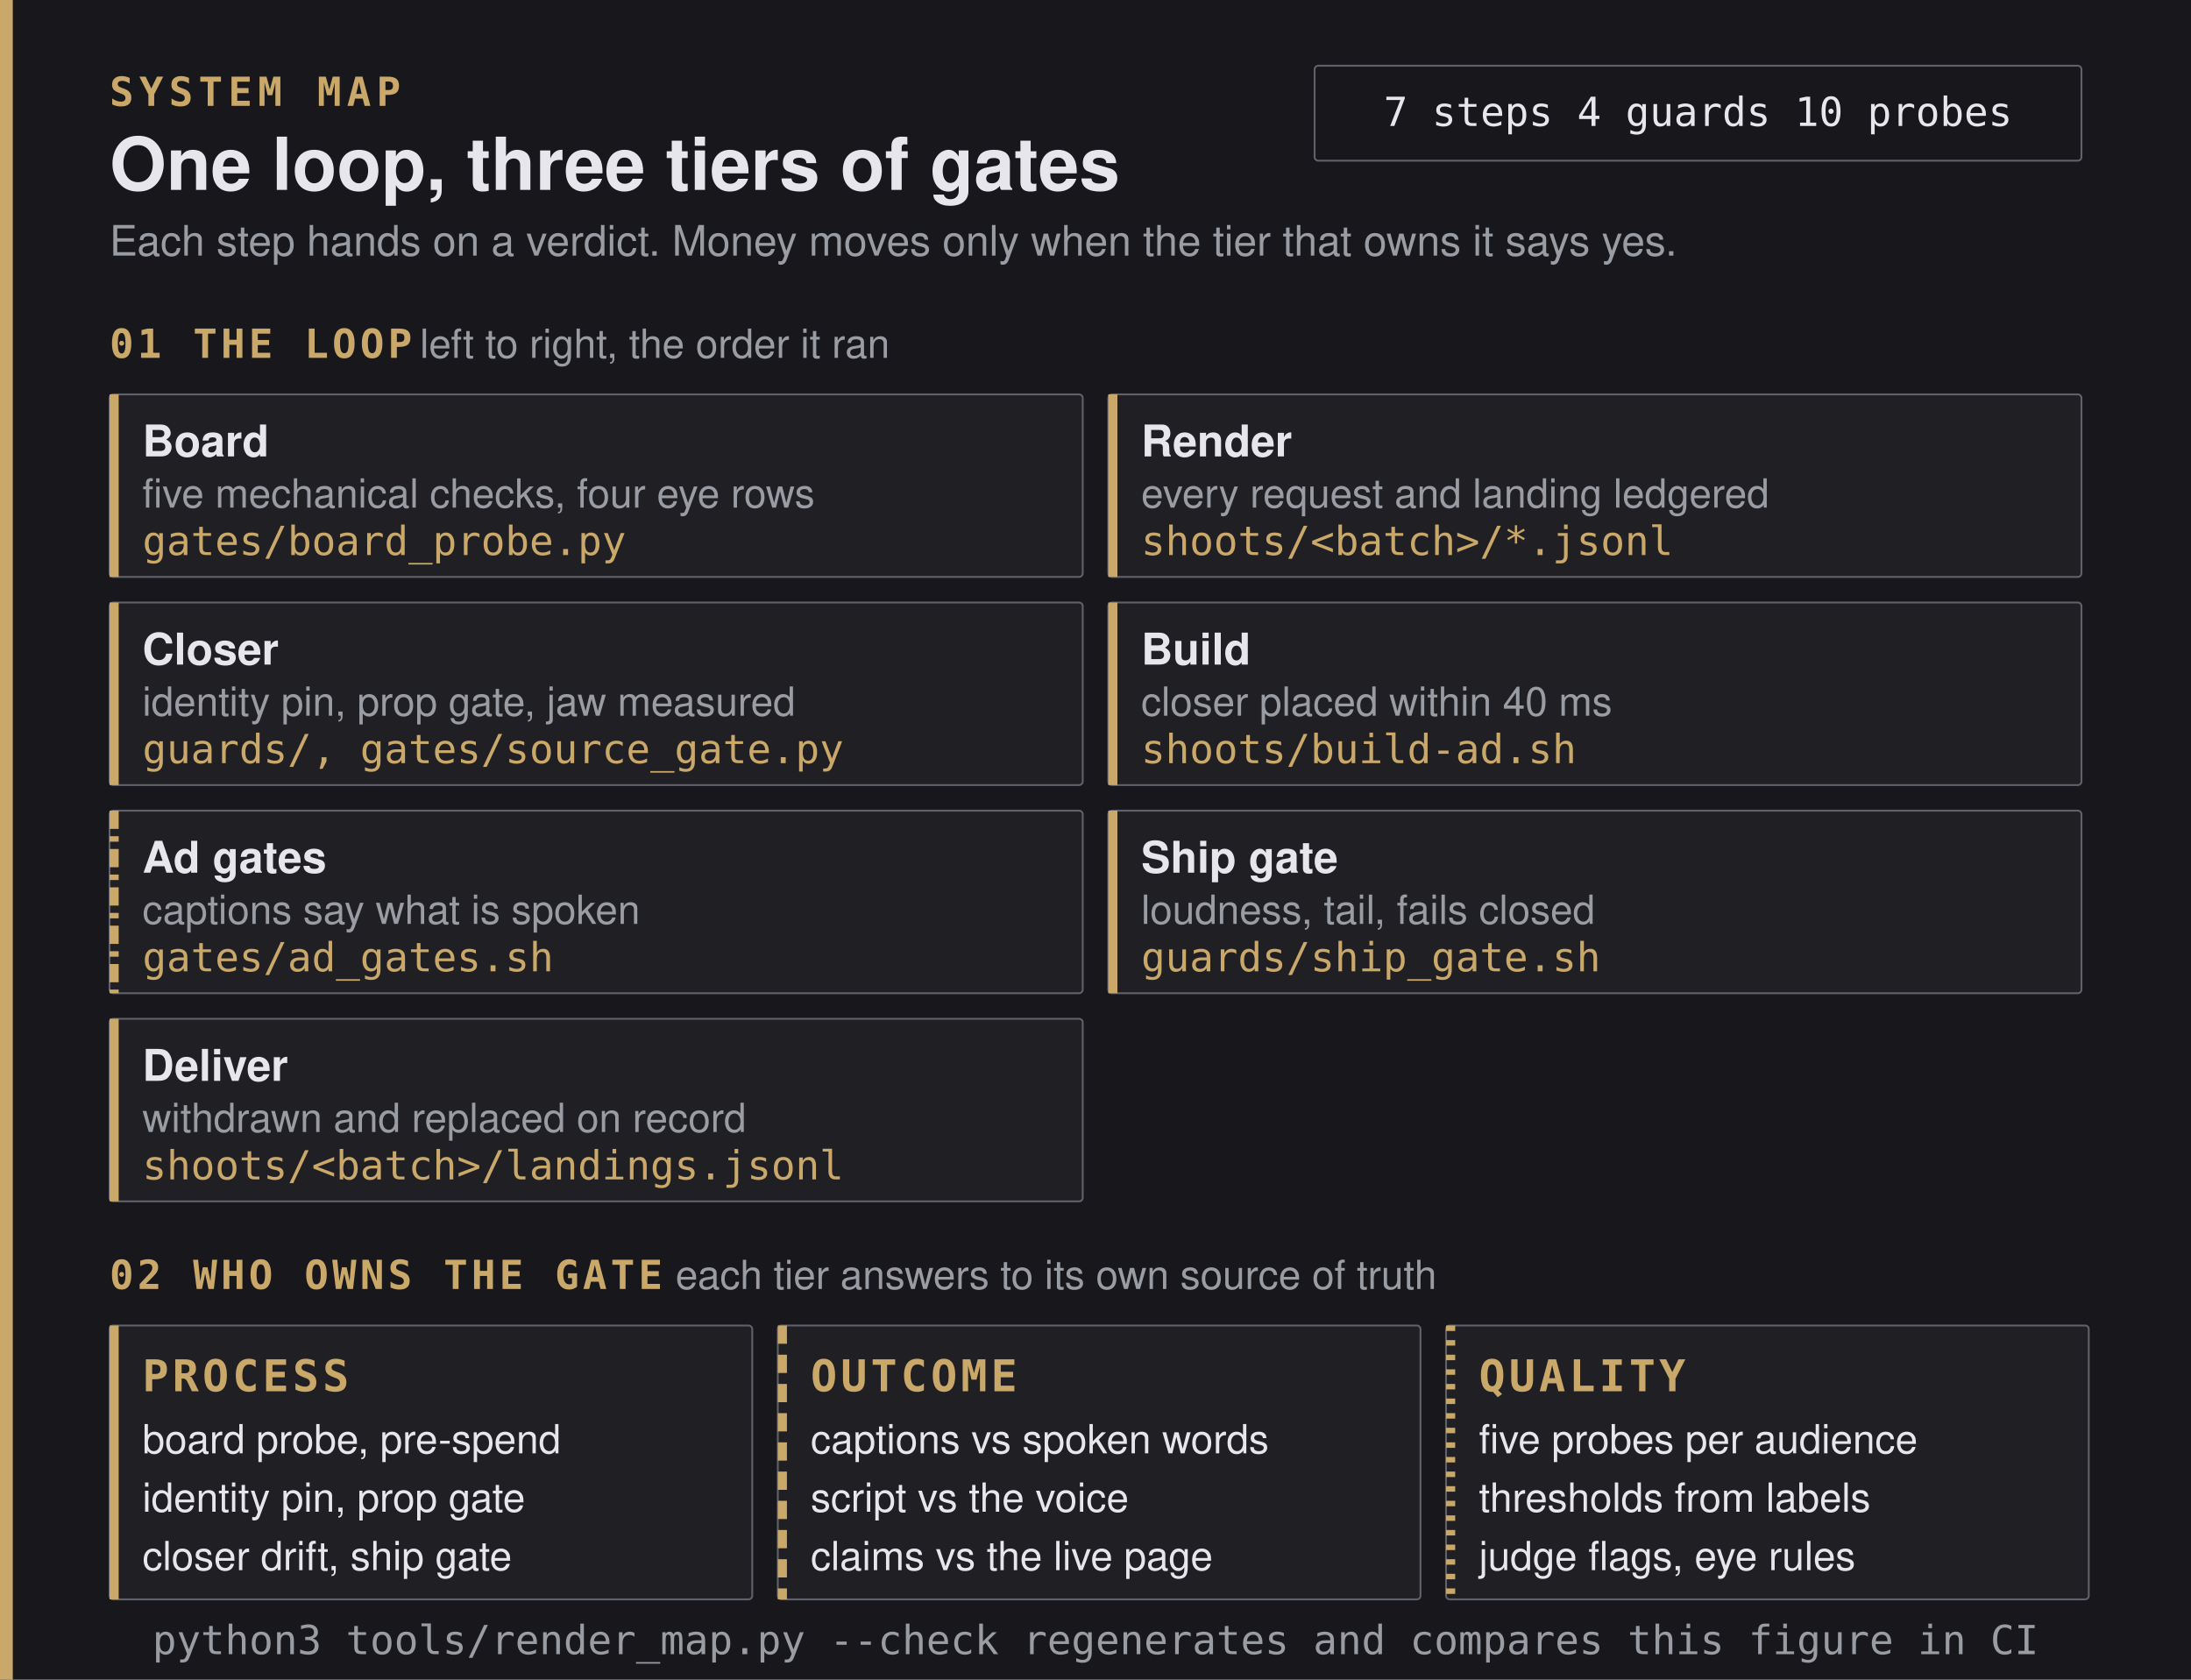
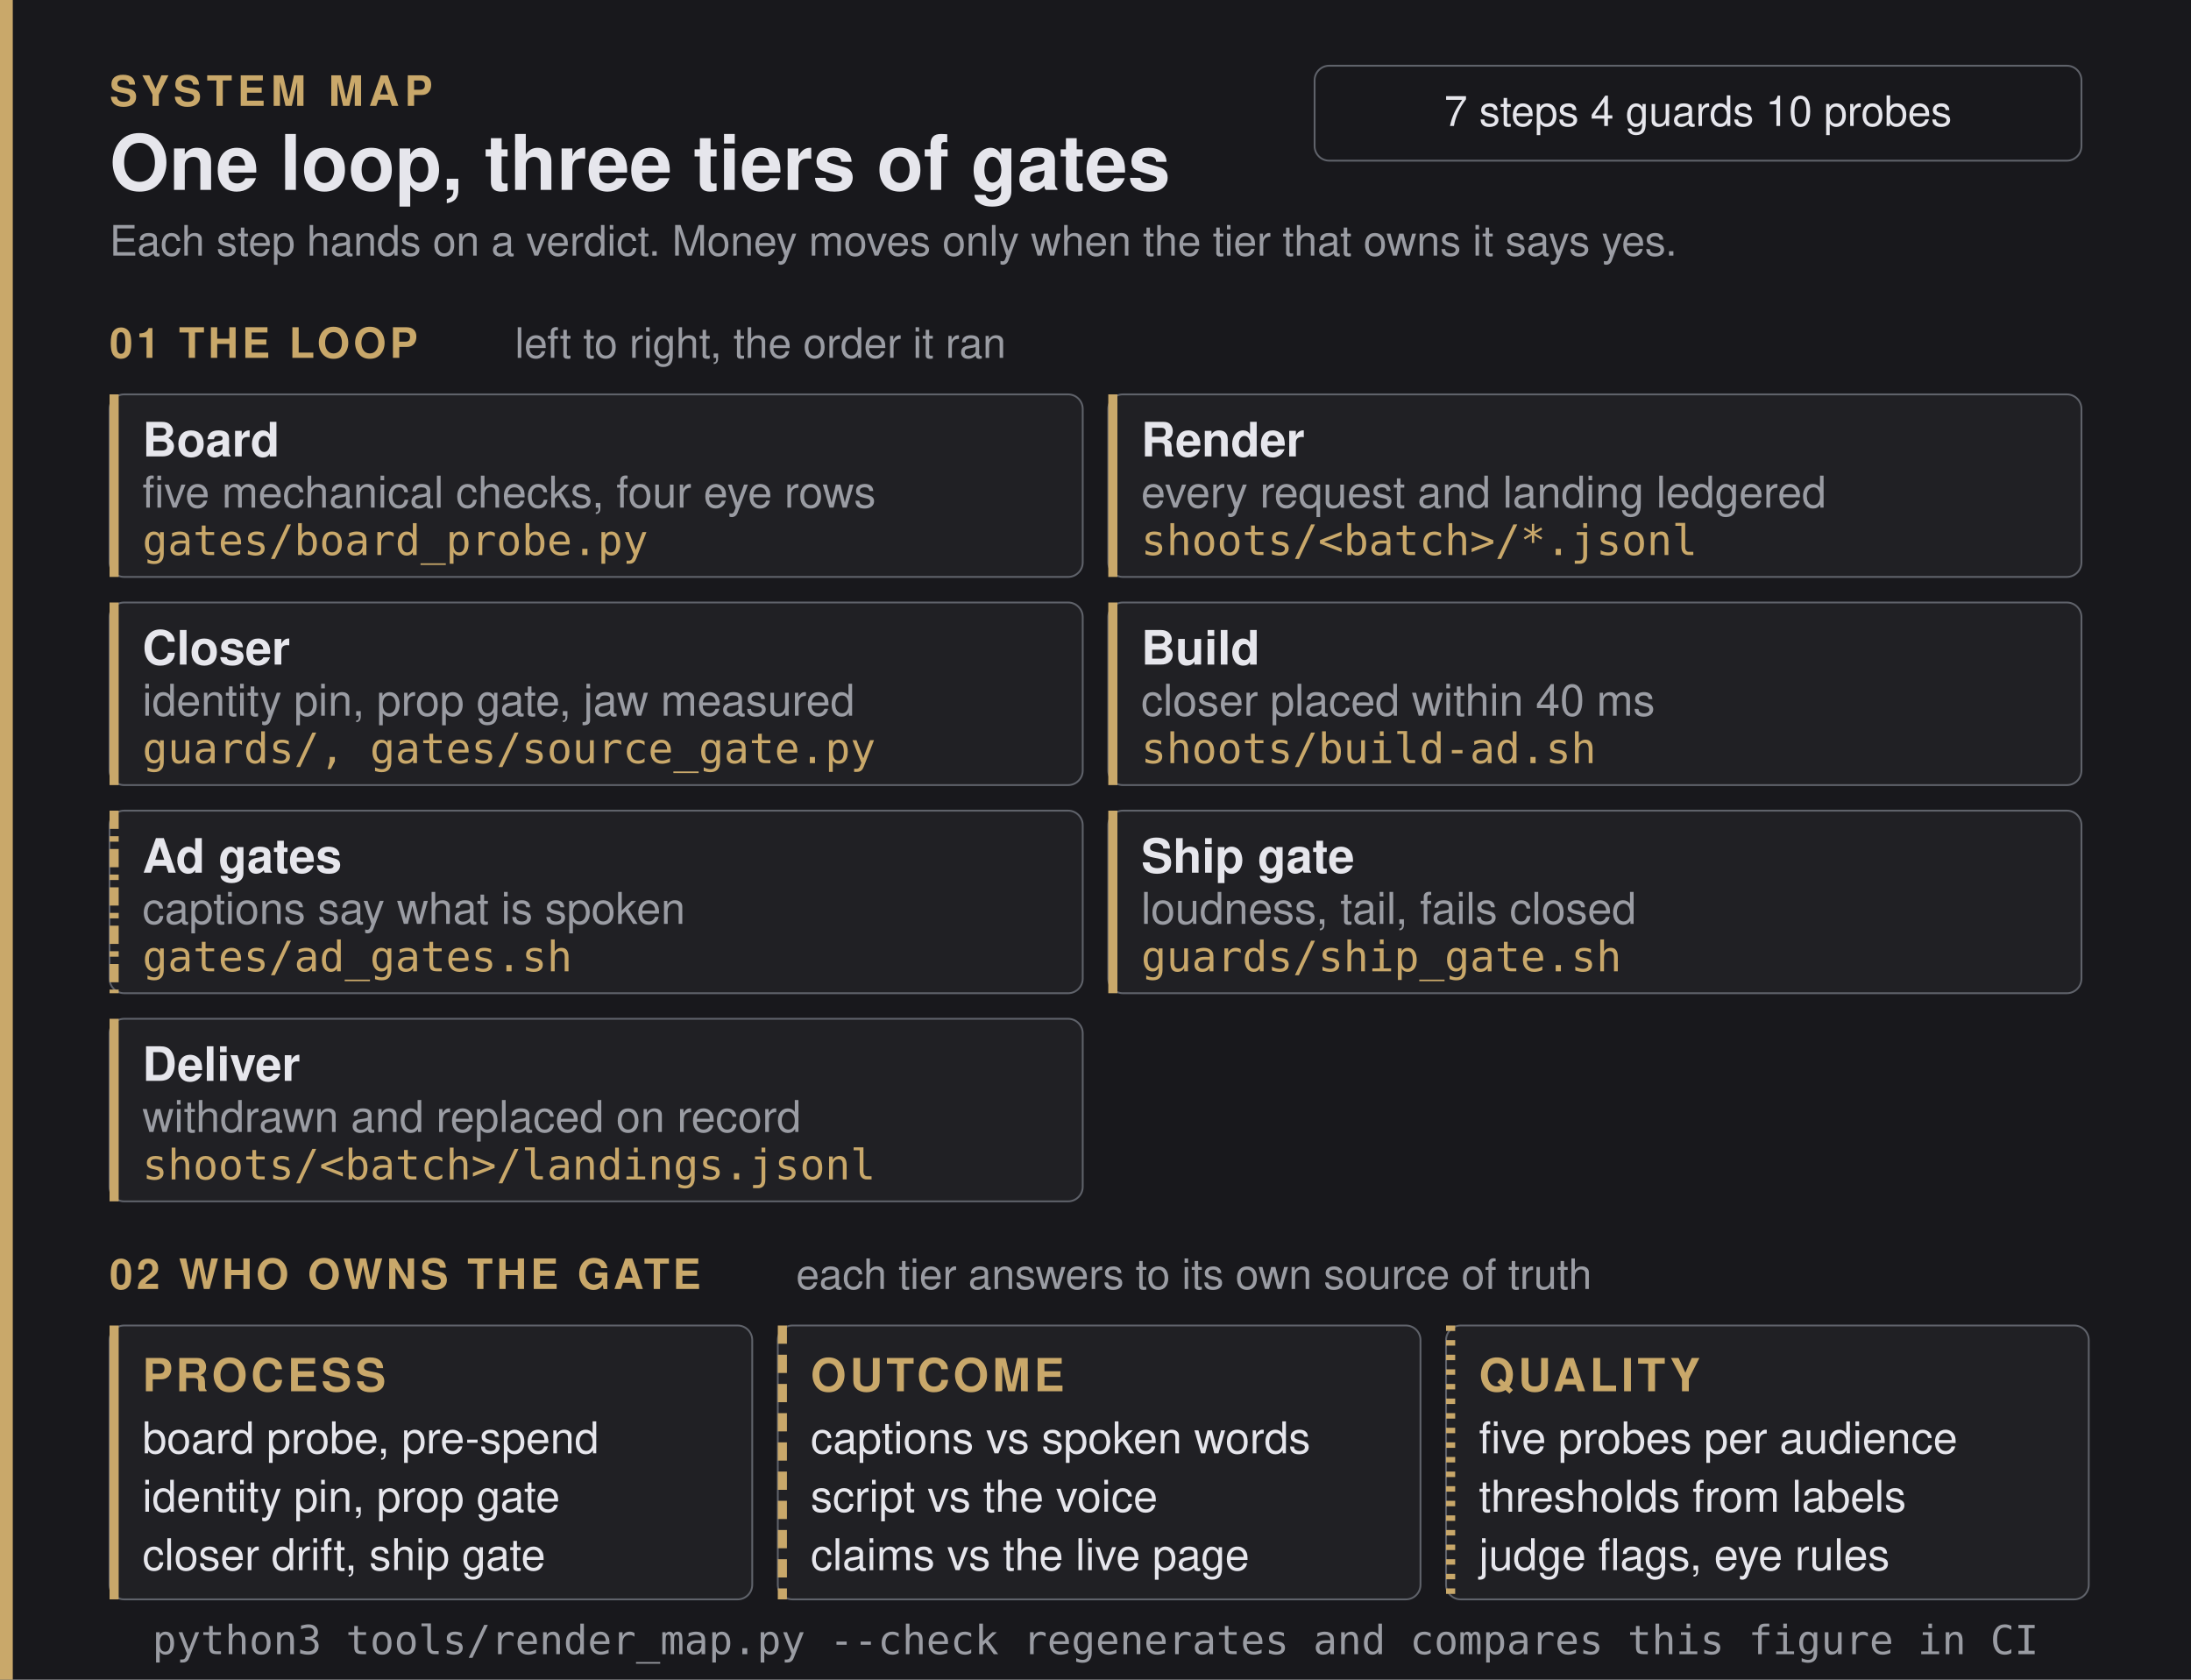
<svg xmlns="http://www.w3.org/2000/svg" width="1200" height="920" viewBox="0 0 1200 920" role="img" aria-label="System map: one loop of seven steps, board, render, closer, build, ad gates, ship gate, deliver, and the three tiers of evals that own the gates at each step.">
  <defs>
    <linearGradient id="bg" x1="0" y1="0" x2="1" y2="1">
      <stop offset="0%" stop-color="#18181c" />
      <stop offset="100%" stop-color="#18181c" />
    </linearGradient>
  </defs>
  <rect width="1200" height="920" fill="url(#bg)" />
  <rect x="0" y="0" width="7" height="920" fill="#c9a86a" />
-   <text x="60" y="58" text-anchor="start" font-family="ui-monospace,SFMono-Regular,Menlo,monospace" font-size="22" font-weight="700" letter-spacing="3" fill="#c9a86a">SYSTEM MAP</text>
-   <text x="60" y="104" text-anchor="start" font-family="-apple-system,BlinkMacSystemFont,'Segoe UI',Helvetica,Arial,sans-serif" font-size="40" font-weight="700" fill="#e6e6ec">One loop, three tiers of gates</text>
+   <text x="60" y="58" text-anchor="start" font-family="-apple-system,BlinkMacSystemFont,'Segoe UI',Helvetica,Arial,sans-serif" font-size="23" font-weight="700" letter-spacing="3" fill="#c9a86a">SYSTEM MAP</text>
+   <text x="60" y="104" text-anchor="start" font-family="-apple-system,BlinkMacSystemFont,'Segoe UI',Helvetica,Arial,sans-serif" font-size="42" font-weight="700" fill="#e6e6ec">One loop, three tiers of gates</text>
  <text x="60" y="140" text-anchor="start" font-family="-apple-system,BlinkMacSystemFont,'Segoe UI',Helvetica,Arial,sans-serif" font-size="23" fill="#9a9ca3">Each step hands on a verdict. Money moves only when the tier that owns it says yes.</text>
-   <rect x="720" y="36" width="420" height="52" rx="2" fill="none" stroke="#5f626a" />
-   <text x="930" y="69" text-anchor="middle" font-family="ui-monospace,SFMono-Regular,Menlo,monospace" font-size="22" fill="#e6e6ec">7 steps  4 guards  10 probes</text>
-   <text x="60" y="196" text-anchor="start" font-family="ui-monospace,SFMono-Regular,Menlo,monospace" font-size="22" font-weight="700" letter-spacing="2" fill="#c9a86a">01  THE LOOP</text>
-   <text x="230" y="196" text-anchor="start" font-family="-apple-system,BlinkMacSystemFont,'Segoe UI',Helvetica,Arial,sans-serif" font-size="22" fill="#9a9ca3">left to right, the order it ran</text>
-   <rect x="60" y="216" width="533" height="100" rx="2" fill="#202024" fill-opacity="1" stroke="#5f626a" />
+   <rect x="720" y="36" width="420" height="52" rx="8" fill="none" stroke="#5f626a" />
+   <text x="930" y="69" text-anchor="middle" font-family="-apple-system,BlinkMacSystemFont,'Segoe UI',Helvetica,Arial,sans-serif" font-size="23" fill="#e6e6ec">7 steps  4 guards  10 probes</text>
+   <text x="60" y="196" text-anchor="start" font-family="-apple-system,BlinkMacSystemFont,'Segoe UI',Helvetica,Arial,sans-serif" font-size="23" font-weight="700" letter-spacing="2" fill="#c9a86a">01  THE LOOP</text>
+   <text x="282" y="196" text-anchor="start" font-family="-apple-system,BlinkMacSystemFont,'Segoe UI',Helvetica,Arial,sans-serif" font-size="23" fill="#9a9ca3">left to right, the order it ran</text>
+   <rect x="60" y="216" width="533" height="100" rx="8" fill="#202024" fill-opacity="1" stroke="#5f626a" />
  <line x1="62.5" y1="216" x2="62.5" y2="316" stroke="#c9a86a" stroke-width="5" />
-   <text x="78" y="250" text-anchor="start" font-family="-apple-system,BlinkMacSystemFont,'Segoe UI',Helvetica,Arial,sans-serif" font-size="24" font-weight="700" fill="#e6e6ec">Board</text>
-   <text x="78" y="278" text-anchor="start" font-family="-apple-system,BlinkMacSystemFont,'Segoe UI',Helvetica,Arial,sans-serif" font-size="22" fill="#9a9ca3">five mechanical checks, four eye rows</text>
-   <text x="78" y="304" text-anchor="start" font-family="ui-monospace,SFMono-Regular,Menlo,monospace" font-size="22" fill="#c9a86a">gates/board_probe.py</text>
-   <rect x="607" y="216" width="533" height="100" rx="2" fill="#202024" fill-opacity="1" stroke="#5f626a" />
+   <text x="78" y="250" text-anchor="start" font-family="-apple-system,BlinkMacSystemFont,'Segoe UI',Helvetica,Arial,sans-serif" font-size="26" font-weight="700" fill="#e6e6ec">Board</text>
+   <text x="78" y="278" text-anchor="start" font-family="-apple-system,BlinkMacSystemFont,'Segoe UI',Helvetica,Arial,sans-serif" font-size="24" fill="#9a9ca3">five mechanical checks, four eye rows</text>
+   <text x="78" y="304" text-anchor="start" font-family="ui-monospace,SFMono-Regular,Menlo,monospace" font-size="23" fill="#c9a86a">gates/board_probe.py</text>
+   <rect x="607" y="216" width="533" height="100" rx="8" fill="#202024" fill-opacity="1" stroke="#5f626a" />
  <line x1="609.5" y1="216" x2="609.5" y2="316" stroke="#c9a86a" stroke-width="5" />
-   <text x="625" y="250" text-anchor="start" font-family="-apple-system,BlinkMacSystemFont,'Segoe UI',Helvetica,Arial,sans-serif" font-size="24" font-weight="700" fill="#e6e6ec">Render</text>
-   <text x="625" y="278" text-anchor="start" font-family="-apple-system,BlinkMacSystemFont,'Segoe UI',Helvetica,Arial,sans-serif" font-size="22" fill="#9a9ca3">every request and landing ledgered</text>
-   <text x="625" y="304" text-anchor="start" font-family="ui-monospace,SFMono-Regular,Menlo,monospace" font-size="22" fill="#c9a86a">shoots/&lt;batch&gt;/*.jsonl</text>
-   <rect x="60" y="330" width="533" height="100" rx="2" fill="#202024" fill-opacity="1" stroke="#5f626a" />
+   <text x="625" y="250" text-anchor="start" font-family="-apple-system,BlinkMacSystemFont,'Segoe UI',Helvetica,Arial,sans-serif" font-size="26" font-weight="700" fill="#e6e6ec">Render</text>
+   <text x="625" y="278" text-anchor="start" font-family="-apple-system,BlinkMacSystemFont,'Segoe UI',Helvetica,Arial,sans-serif" font-size="24" fill="#9a9ca3">every request and landing ledgered</text>
+   <text x="625" y="304" text-anchor="start" font-family="ui-monospace,SFMono-Regular,Menlo,monospace" font-size="23" fill="#c9a86a">shoots/&lt;batch&gt;/*.jsonl</text>
+   <rect x="60" y="330" width="533" height="100" rx="8" fill="#202024" fill-opacity="1" stroke="#5f626a" />
  <line x1="62.5" y1="330" x2="62.5" y2="430" stroke="#c9a86a" stroke-width="5" />
-   <text x="78" y="364" text-anchor="start" font-family="-apple-system,BlinkMacSystemFont,'Segoe UI',Helvetica,Arial,sans-serif" font-size="24" font-weight="700" fill="#e6e6ec">Closer</text>
-   <text x="78" y="392" text-anchor="start" font-family="-apple-system,BlinkMacSystemFont,'Segoe UI',Helvetica,Arial,sans-serif" font-size="22" fill="#9a9ca3">identity pin, prop gate, jaw measured</text>
-   <text x="78" y="418" text-anchor="start" font-family="ui-monospace,SFMono-Regular,Menlo,monospace" font-size="22" fill="#c9a86a">guards/, gates/source_gate.py</text>
-   <rect x="607" y="330" width="533" height="100" rx="2" fill="#202024" fill-opacity="1" stroke="#5f626a" />
+   <text x="78" y="364" text-anchor="start" font-family="-apple-system,BlinkMacSystemFont,'Segoe UI',Helvetica,Arial,sans-serif" font-size="26" font-weight="700" fill="#e6e6ec">Closer</text>
+   <text x="78" y="392" text-anchor="start" font-family="-apple-system,BlinkMacSystemFont,'Segoe UI',Helvetica,Arial,sans-serif" font-size="24" fill="#9a9ca3">identity pin, prop gate, jaw measured</text>
+   <text x="78" y="418" text-anchor="start" font-family="ui-monospace,SFMono-Regular,Menlo,monospace" font-size="23" fill="#c9a86a">guards/, gates/source_gate.py</text>
+   <rect x="607" y="330" width="533" height="100" rx="8" fill="#202024" fill-opacity="1" stroke="#5f626a" />
  <line x1="609.5" y1="330" x2="609.5" y2="430" stroke="#c9a86a" stroke-width="5" />
-   <text x="625" y="364" text-anchor="start" font-family="-apple-system,BlinkMacSystemFont,'Segoe UI',Helvetica,Arial,sans-serif" font-size="24" font-weight="700" fill="#e6e6ec">Build</text>
-   <text x="625" y="392" text-anchor="start" font-family="-apple-system,BlinkMacSystemFont,'Segoe UI',Helvetica,Arial,sans-serif" font-size="22" fill="#9a9ca3">closer placed within 40 ms</text>
-   <text x="625" y="418" text-anchor="start" font-family="ui-monospace,SFMono-Regular,Menlo,monospace" font-size="22" fill="#c9a86a">shoots/build-ad.sh</text>
-   <rect x="60" y="444" width="533" height="100" rx="2" fill="#202024" fill-opacity="1" stroke="#5f626a" />
+   <text x="625" y="364" text-anchor="start" font-family="-apple-system,BlinkMacSystemFont,'Segoe UI',Helvetica,Arial,sans-serif" font-size="26" font-weight="700" fill="#e6e6ec">Build</text>
+   <text x="625" y="392" text-anchor="start" font-family="-apple-system,BlinkMacSystemFont,'Segoe UI',Helvetica,Arial,sans-serif" font-size="24" fill="#9a9ca3">closer placed within 40 ms</text>
+   <text x="625" y="418" text-anchor="start" font-family="ui-monospace,SFMono-Regular,Menlo,monospace" font-size="23" fill="#c9a86a">shoots/build-ad.sh</text>
+   <rect x="60" y="444" width="533" height="100" rx="8" fill="#202024" fill-opacity="1" stroke="#5f626a" />
  <line x1="62.5" y1="444" x2="62.5" y2="544" stroke="#c9a86a" stroke-width="5" stroke-dasharray="10 4 3 4" />
-   <text x="78" y="478" text-anchor="start" font-family="-apple-system,BlinkMacSystemFont,'Segoe UI',Helvetica,Arial,sans-serif" font-size="24" font-weight="700" fill="#e6e6ec">Ad gates</text>
-   <text x="78" y="506" text-anchor="start" font-family="-apple-system,BlinkMacSystemFont,'Segoe UI',Helvetica,Arial,sans-serif" font-size="22" fill="#9a9ca3">captions say what is spoken</text>
-   <text x="78" y="532" text-anchor="start" font-family="ui-monospace,SFMono-Regular,Menlo,monospace" font-size="22" fill="#c9a86a">gates/ad_gates.sh</text>
-   <rect x="607" y="444" width="533" height="100" rx="2" fill="#202024" fill-opacity="1" stroke="#5f626a" />
+   <text x="78" y="478" text-anchor="start" font-family="-apple-system,BlinkMacSystemFont,'Segoe UI',Helvetica,Arial,sans-serif" font-size="26" font-weight="700" fill="#e6e6ec">Ad gates</text>
+   <text x="78" y="506" text-anchor="start" font-family="-apple-system,BlinkMacSystemFont,'Segoe UI',Helvetica,Arial,sans-serif" font-size="24" fill="#9a9ca3">captions say what is spoken</text>
+   <text x="78" y="532" text-anchor="start" font-family="ui-monospace,SFMono-Regular,Menlo,monospace" font-size="23" fill="#c9a86a">gates/ad_gates.sh</text>
+   <rect x="607" y="444" width="533" height="100" rx="8" fill="#202024" fill-opacity="1" stroke="#5f626a" />
  <line x1="609.5" y1="444" x2="609.5" y2="544" stroke="#c9a86a" stroke-width="5" />
-   <text x="625" y="478" text-anchor="start" font-family="-apple-system,BlinkMacSystemFont,'Segoe UI',Helvetica,Arial,sans-serif" font-size="24" font-weight="700" fill="#e6e6ec">Ship gate</text>
-   <text x="625" y="506" text-anchor="start" font-family="-apple-system,BlinkMacSystemFont,'Segoe UI',Helvetica,Arial,sans-serif" font-size="22" fill="#9a9ca3">loudness, tail, fails closed</text>
-   <text x="625" y="532" text-anchor="start" font-family="ui-monospace,SFMono-Regular,Menlo,monospace" font-size="22" fill="#c9a86a">guards/ship_gate.sh</text>
-   <rect x="60" y="558" width="533" height="100" rx="2" fill="#202024" fill-opacity="1" stroke="#5f626a" />
+   <text x="625" y="478" text-anchor="start" font-family="-apple-system,BlinkMacSystemFont,'Segoe UI',Helvetica,Arial,sans-serif" font-size="26" font-weight="700" fill="#e6e6ec">Ship gate</text>
+   <text x="625" y="506" text-anchor="start" font-family="-apple-system,BlinkMacSystemFont,'Segoe UI',Helvetica,Arial,sans-serif" font-size="24" fill="#9a9ca3">loudness, tail, fails closed</text>
+   <text x="625" y="532" text-anchor="start" font-family="ui-monospace,SFMono-Regular,Menlo,monospace" font-size="23" fill="#c9a86a">guards/ship_gate.sh</text>
+   <rect x="60" y="558" width="533" height="100" rx="8" fill="#202024" fill-opacity="1" stroke="#5f626a" />
  <line x1="62.5" y1="558" x2="62.5" y2="658" stroke="#c9a86a" stroke-width="5" />
-   <text x="78" y="592" text-anchor="start" font-family="-apple-system,BlinkMacSystemFont,'Segoe UI',Helvetica,Arial,sans-serif" font-size="24" font-weight="700" fill="#e6e6ec">Deliver</text>
-   <text x="78" y="620" text-anchor="start" font-family="-apple-system,BlinkMacSystemFont,'Segoe UI',Helvetica,Arial,sans-serif" font-size="22" fill="#9a9ca3">withdrawn and replaced on record</text>
-   <text x="78" y="646" text-anchor="start" font-family="ui-monospace,SFMono-Regular,Menlo,monospace" font-size="22" fill="#c9a86a">shoots/&lt;batch&gt;/landings.jsonl</text>
-   <text x="60" y="706" text-anchor="start" font-family="ui-monospace,SFMono-Regular,Menlo,monospace" font-size="22" font-weight="700" letter-spacing="2" fill="#c9a86a">02  WHO OWNS THE GATE</text>
-   <text x="370" y="706" text-anchor="start" font-family="-apple-system,BlinkMacSystemFont,'Segoe UI',Helvetica,Arial,sans-serif" font-size="22" fill="#9a9ca3">each tier answers to its own source of truth</text>
-   <rect x="60" y="726" width="352" height="150" rx="2" fill="#202024" fill-opacity="1" stroke="#5f626a" />
+   <text x="78" y="592" text-anchor="start" font-family="-apple-system,BlinkMacSystemFont,'Segoe UI',Helvetica,Arial,sans-serif" font-size="26" font-weight="700" fill="#e6e6ec">Deliver</text>
+   <text x="78" y="620" text-anchor="start" font-family="-apple-system,BlinkMacSystemFont,'Segoe UI',Helvetica,Arial,sans-serif" font-size="24" fill="#9a9ca3">withdrawn and replaced on record</text>
+   <text x="78" y="646" text-anchor="start" font-family="ui-monospace,SFMono-Regular,Menlo,monospace" font-size="23" fill="#c9a86a">shoots/&lt;batch&gt;/landings.jsonl</text>
+   <text x="60" y="706" text-anchor="start" font-family="-apple-system,BlinkMacSystemFont,'Segoe UI',Helvetica,Arial,sans-serif" font-size="23" font-weight="700" letter-spacing="2" fill="#c9a86a">02  WHO OWNS THE GATE</text>
+   <text x="436" y="706" text-anchor="start" font-family="-apple-system,BlinkMacSystemFont,'Segoe UI',Helvetica,Arial,sans-serif" font-size="23" fill="#9a9ca3">each tier answers to its own source of truth</text>
+   <rect x="60" y="726" width="352" height="150" rx="8" fill="#202024" fill-opacity="1" stroke="#5f626a" />
  <line x1="62.5" y1="726" x2="62.5" y2="876" stroke="#c9a86a" stroke-width="5" />
-   <text x="78" y="762" text-anchor="start" font-family="ui-monospace,SFMono-Regular,Menlo,monospace" font-size="24" font-weight="700" letter-spacing="2" fill="#c9a86a">PROCESS</text>
-   <text x="78" y="796" text-anchor="start" font-family="-apple-system,BlinkMacSystemFont,'Segoe UI',Helvetica,Arial,sans-serif" font-size="22" fill="#e6e6ec">board probe, pre-spend</text>
-   <text x="78" y="828" text-anchor="start" font-family="-apple-system,BlinkMacSystemFont,'Segoe UI',Helvetica,Arial,sans-serif" font-size="22" fill="#e6e6ec">identity pin, prop gate</text>
-   <text x="78" y="860" text-anchor="start" font-family="-apple-system,BlinkMacSystemFont,'Segoe UI',Helvetica,Arial,sans-serif" font-size="22" fill="#e6e6ec">closer drift, ship gate</text>
-   <rect x="426" y="726" width="352" height="150" rx="2" fill="#202024" fill-opacity="1" stroke="#5f626a" />
+   <text x="78" y="762" text-anchor="start" font-family="-apple-system,BlinkMacSystemFont,'Segoe UI',Helvetica,Arial,sans-serif" font-size="25" font-weight="700" letter-spacing="2" fill="#c9a86a">PROCESS</text>
+   <text x="78" y="796" text-anchor="start" font-family="-apple-system,BlinkMacSystemFont,'Segoe UI',Helvetica,Arial,sans-serif" font-size="24" fill="#e6e6ec">board probe, pre-spend</text>
+   <text x="78" y="828" text-anchor="start" font-family="-apple-system,BlinkMacSystemFont,'Segoe UI',Helvetica,Arial,sans-serif" font-size="24" fill="#e6e6ec">identity pin, prop gate</text>
+   <text x="78" y="860" text-anchor="start" font-family="-apple-system,BlinkMacSystemFont,'Segoe UI',Helvetica,Arial,sans-serif" font-size="24" fill="#e6e6ec">closer drift, ship gate</text>
+   <rect x="426" y="726" width="352" height="150" rx="8" fill="#202024" fill-opacity="1" stroke="#5f626a" />
  <line x1="428.5" y1="726" x2="428.5" y2="876" stroke="#c9a86a" stroke-width="5" stroke-dasharray="10 6" />
-   <text x="444" y="762" text-anchor="start" font-family="ui-monospace,SFMono-Regular,Menlo,monospace" font-size="24" font-weight="700" letter-spacing="2" fill="#c9a86a">OUTCOME</text>
-   <text x="444" y="796" text-anchor="start" font-family="-apple-system,BlinkMacSystemFont,'Segoe UI',Helvetica,Arial,sans-serif" font-size="22" fill="#e6e6ec">captions vs spoken words</text>
-   <text x="444" y="828" text-anchor="start" font-family="-apple-system,BlinkMacSystemFont,'Segoe UI',Helvetica,Arial,sans-serif" font-size="22" fill="#e6e6ec">script vs the voice</text>
-   <text x="444" y="860" text-anchor="start" font-family="-apple-system,BlinkMacSystemFont,'Segoe UI',Helvetica,Arial,sans-serif" font-size="22" fill="#e6e6ec">claims vs the live page</text>
-   <rect x="792" y="726" width="352" height="150" rx="2" fill="#202024" fill-opacity="1" stroke="#5f626a" />
+   <text x="444" y="762" text-anchor="start" font-family="-apple-system,BlinkMacSystemFont,'Segoe UI',Helvetica,Arial,sans-serif" font-size="25" font-weight="700" letter-spacing="2" fill="#c9a86a">OUTCOME</text>
+   <text x="444" y="796" text-anchor="start" font-family="-apple-system,BlinkMacSystemFont,'Segoe UI',Helvetica,Arial,sans-serif" font-size="24" fill="#e6e6ec">captions vs spoken words</text>
+   <text x="444" y="828" text-anchor="start" font-family="-apple-system,BlinkMacSystemFont,'Segoe UI',Helvetica,Arial,sans-serif" font-size="24" fill="#e6e6ec">script vs the voice</text>
+   <text x="444" y="860" text-anchor="start" font-family="-apple-system,BlinkMacSystemFont,'Segoe UI',Helvetica,Arial,sans-serif" font-size="24" fill="#e6e6ec">claims vs the live page</text>
+   <rect x="792" y="726" width="352" height="150" rx="8" fill="#202024" fill-opacity="1" stroke="#5f626a" />
  <line x1="794.5" y1="726" x2="794.5" y2="876" stroke="#c9a86a" stroke-width="5" stroke-dasharray="3 5" />
-   <text x="810" y="762" text-anchor="start" font-family="ui-monospace,SFMono-Regular,Menlo,monospace" font-size="24" font-weight="700" letter-spacing="2" fill="#c9a86a">QUALITY</text>
-   <text x="810" y="796" text-anchor="start" font-family="-apple-system,BlinkMacSystemFont,'Segoe UI',Helvetica,Arial,sans-serif" font-size="22" fill="#e6e6ec">five probes per audience</text>
-   <text x="810" y="828" text-anchor="start" font-family="-apple-system,BlinkMacSystemFont,'Segoe UI',Helvetica,Arial,sans-serif" font-size="22" fill="#e6e6ec">thresholds from labels</text>
-   <text x="810" y="860" text-anchor="start" font-family="-apple-system,BlinkMacSystemFont,'Segoe UI',Helvetica,Arial,sans-serif" font-size="22" fill="#e6e6ec">judge flags, eye rules</text>
+   <text x="810" y="762" text-anchor="start" font-family="-apple-system,BlinkMacSystemFont,'Segoe UI',Helvetica,Arial,sans-serif" font-size="25" font-weight="700" letter-spacing="2" fill="#c9a86a">QUALITY</text>
+   <text x="810" y="796" text-anchor="start" font-family="-apple-system,BlinkMacSystemFont,'Segoe UI',Helvetica,Arial,sans-serif" font-size="24" fill="#e6e6ec">five probes per audience</text>
+   <text x="810" y="828" text-anchor="start" font-family="-apple-system,BlinkMacSystemFont,'Segoe UI',Helvetica,Arial,sans-serif" font-size="24" fill="#e6e6ec">thresholds from labels</text>
+   <text x="810" y="860" text-anchor="start" font-family="-apple-system,BlinkMacSystemFont,'Segoe UI',Helvetica,Arial,sans-serif" font-size="24" fill="#e6e6ec">judge flags, eye rules</text>
  <text x="600.0" y="906" text-anchor="middle" font-family="ui-monospace,SFMono-Regular,Menlo,monospace" font-size="22" fill="#9a9ca3">python3 tools/render_map.py --check   regenerates and compares this figure in CI</text>
</svg>
